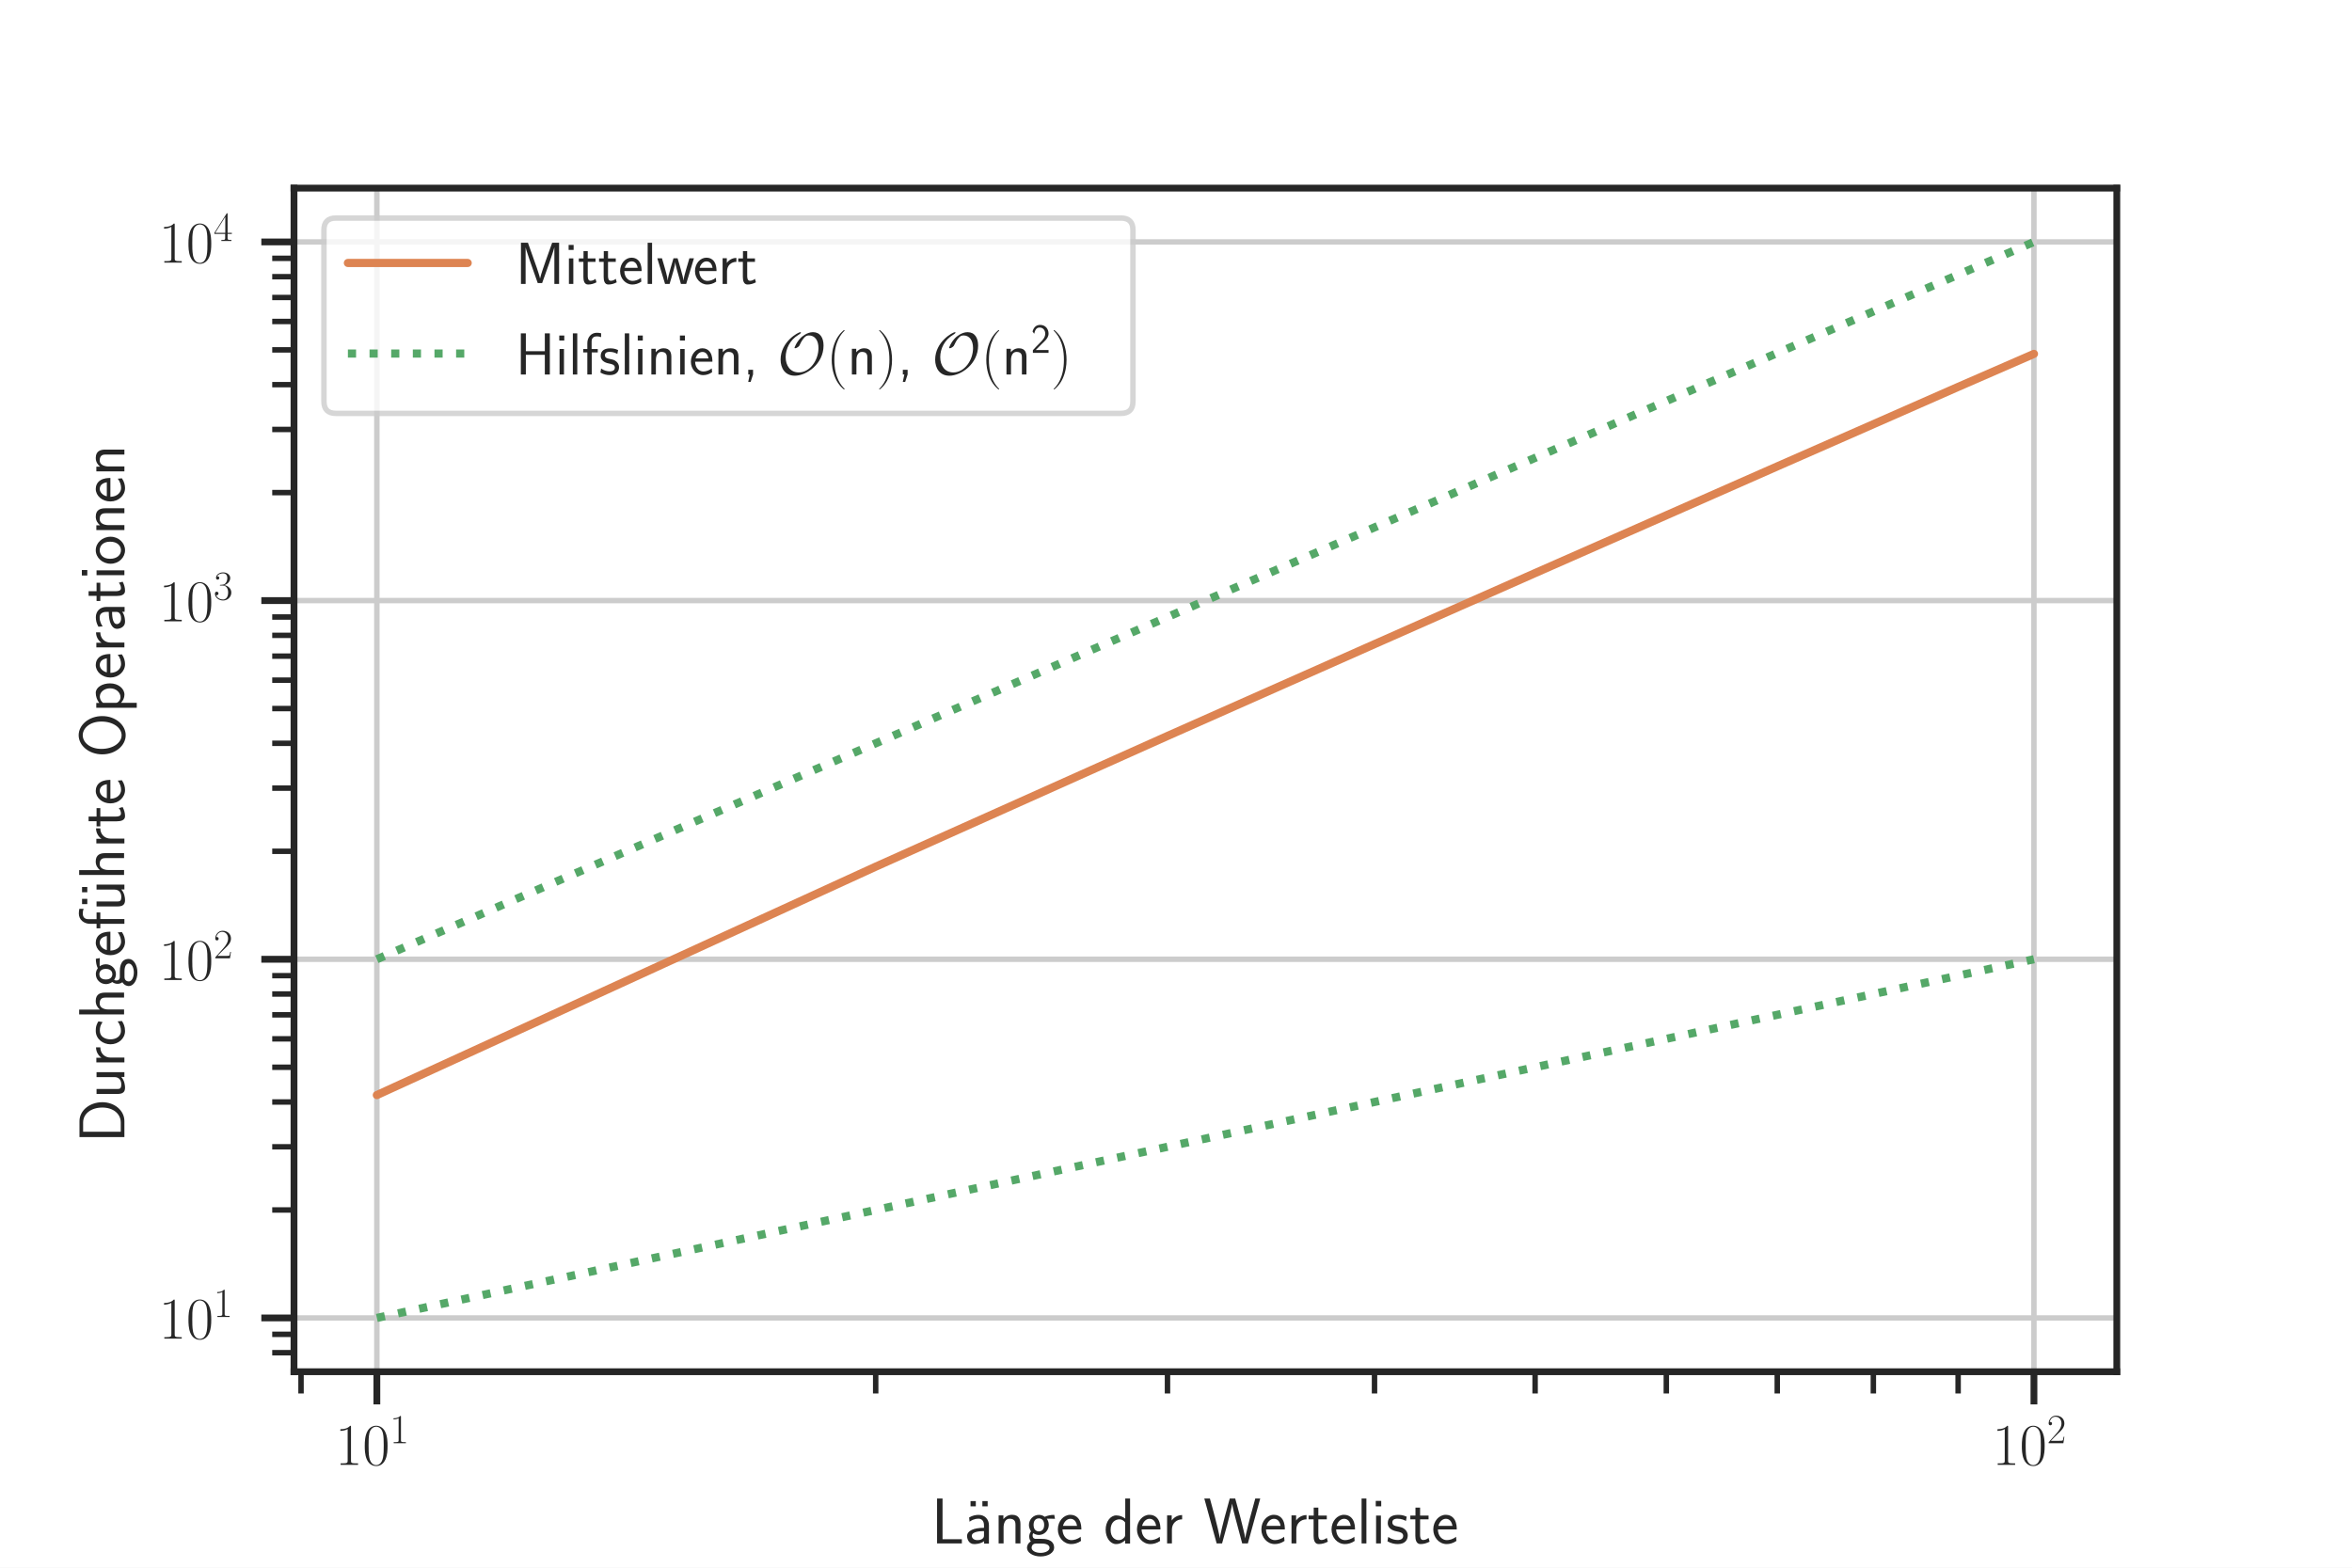
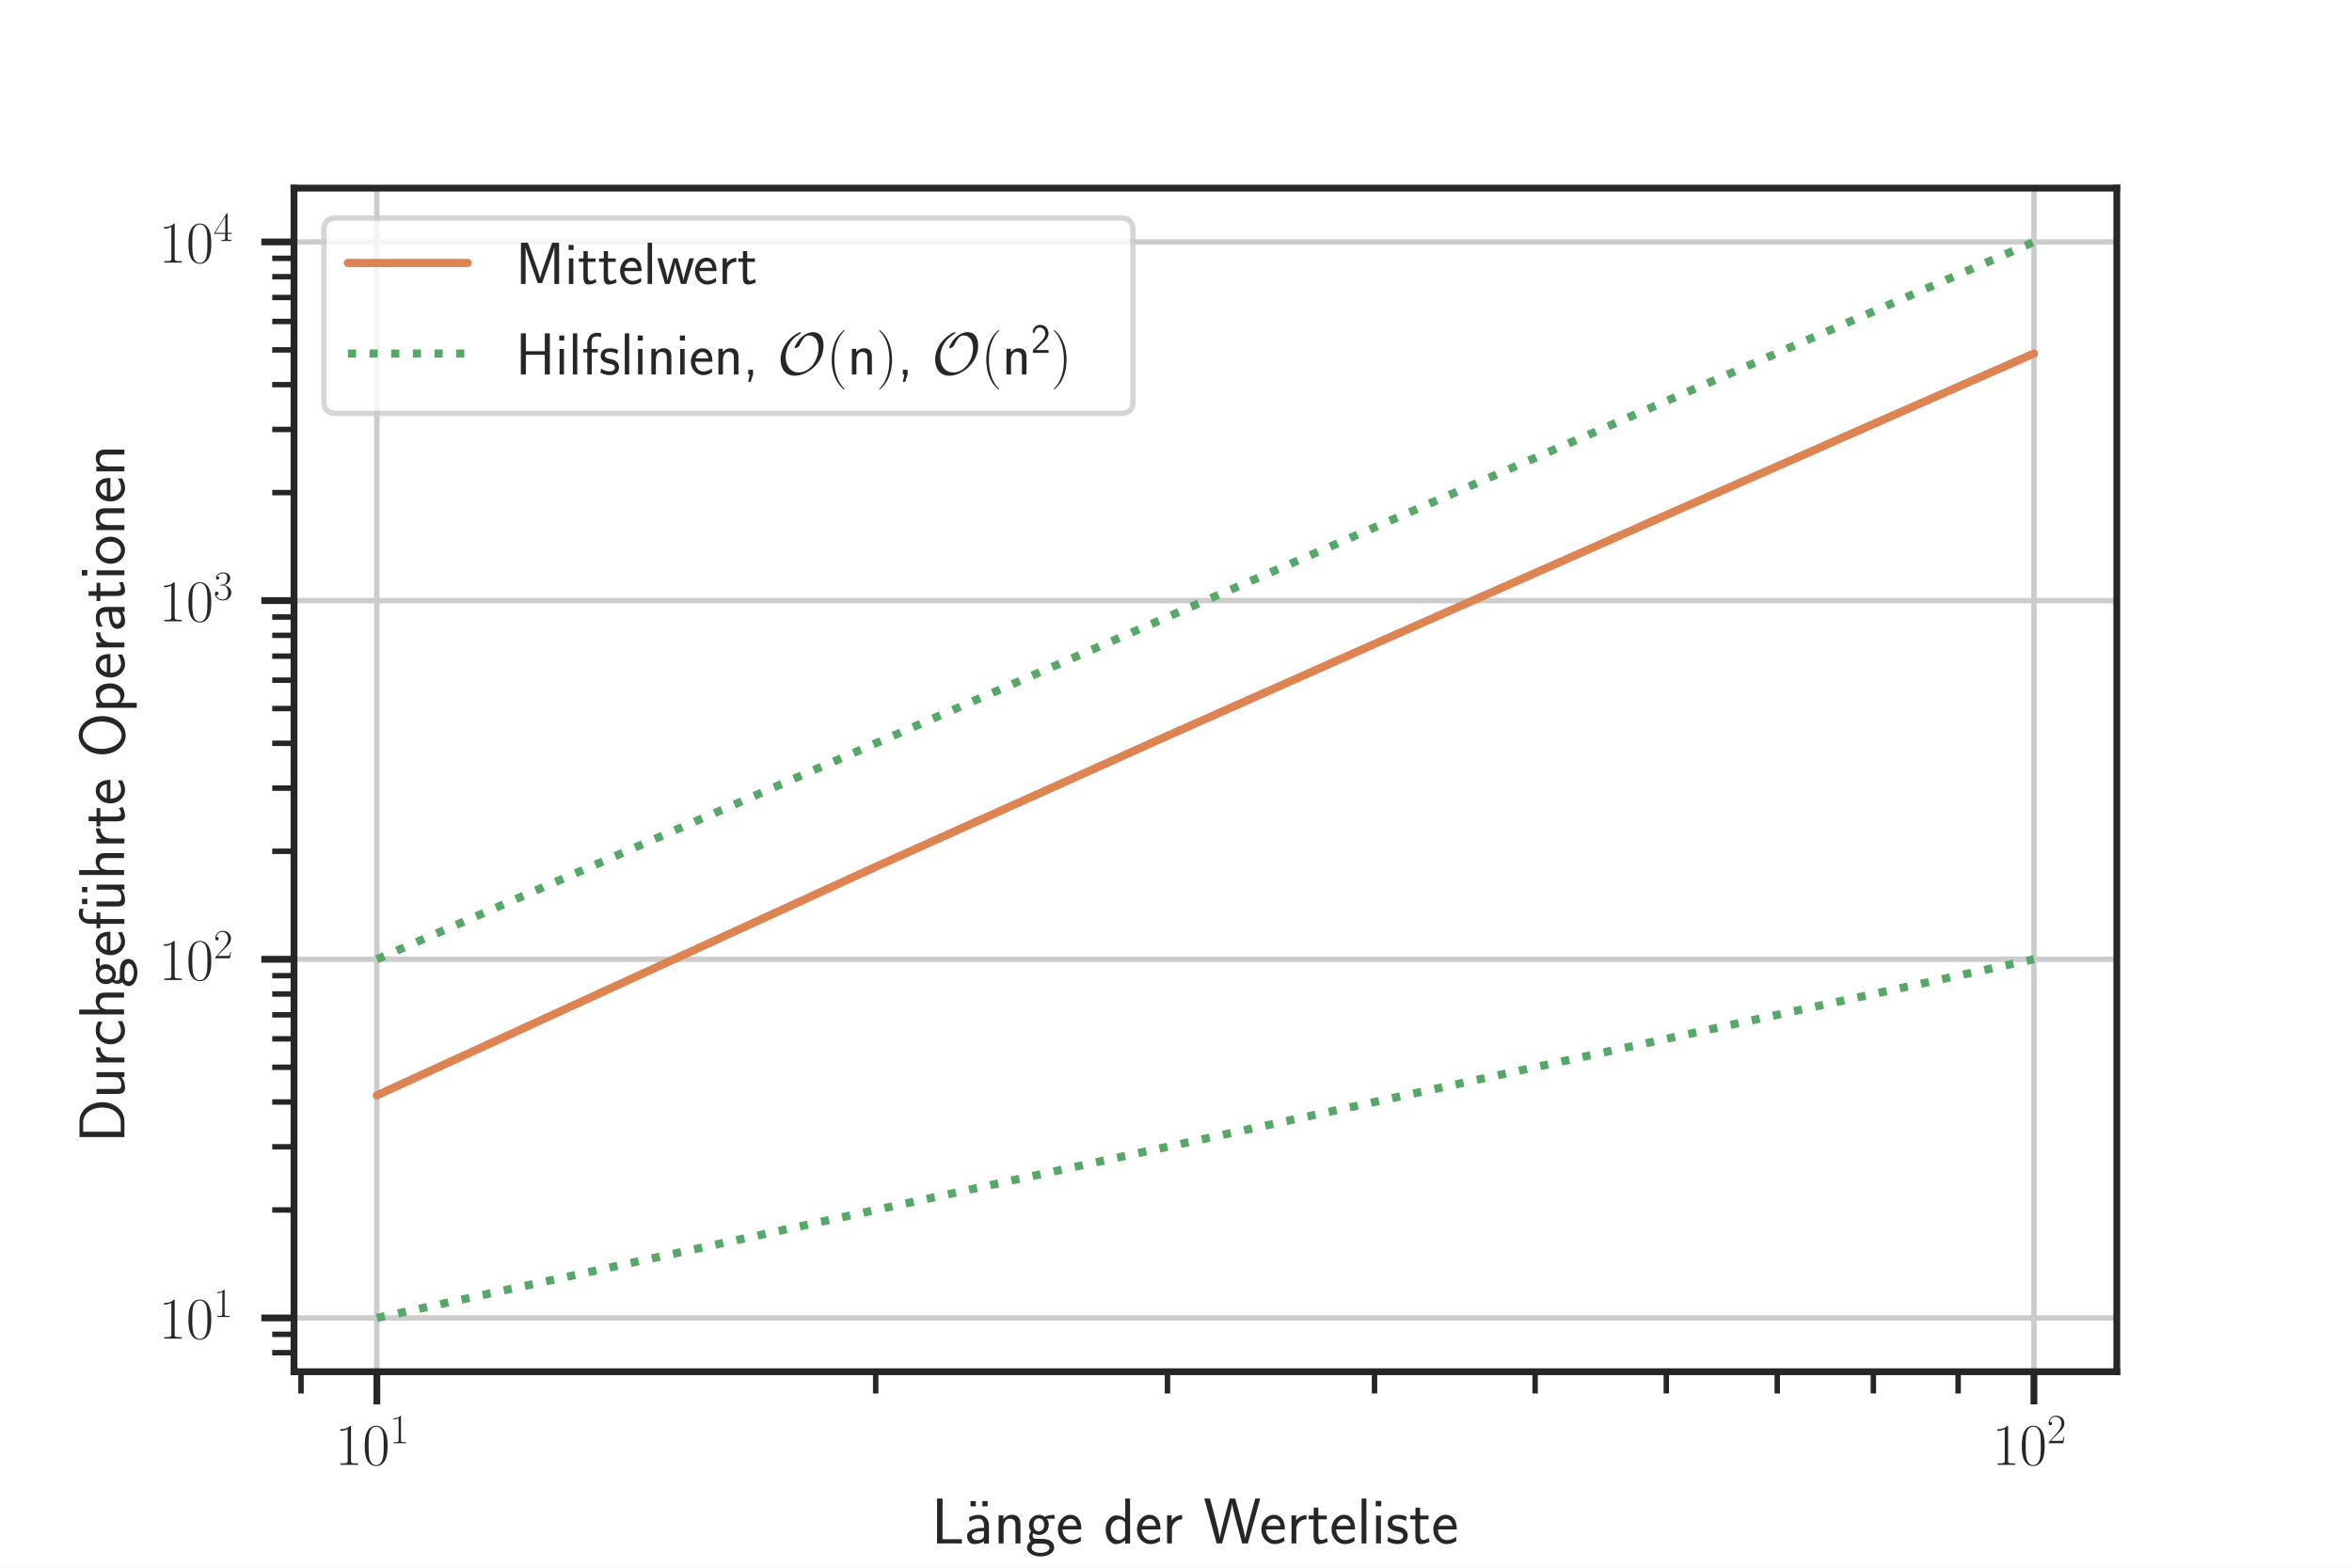
<svg xmlns="http://www.w3.org/2000/svg" xmlns:xlink="http://www.w3.org/1999/xlink" height="288pt" version="1.1" viewBox="0 0 432 288" width="432pt">
  <defs>
    <style type="text/css">*{stroke-linecap:butt;stroke-linejoin:round;}</style>
  </defs>
  <g id="figure_1">
    <g id="patch_1">
      <path d="M 0 288  L 432 288  L 432 0  L 0 0  z " style="fill:#ffffff;" />
    </g>
    <g id="axes_1">
      <g id="patch_2">
        <path d="M 54 252  L 388.8 252  L 388.8 34.56  L 54 34.56  z " style="fill:#ffffff;" />
      </g>
      <g id="matplotlib.axis_1">
        <g id="xtick_1">
          <g id="line2d_1">
-             <path clip-path="url(#p757e8db45a)" d="M 69.218 252  L 69.218 34.56  " style="fill:none;stroke:#cccccc;stroke-linecap:round;" />
+             <path clip-path="url(#pa0178cb141)" d="M 69.218 252  L 69.218 34.56  " style="fill:none;stroke:#cccccc;stroke-linecap:round;" />
          </g>
          <g id="line2d_2">
            <defs>
-               <path d="M 0 0  L 0 6  " id="m8cd61bab10" style="stroke:#262626;stroke-width:1.25;" />
-             </defs>
-             <g>
-               <use style="fill:#262626;stroke:#262626;stroke-width:1.25;" x="69.218" xlink:href="#m8cd61bab10" y="252" />
+               <path d="M 0 0  L 0 6  " id="m3fd4f4d840" style="stroke:#262626;stroke-width:1.25;" />
+             </defs>
+             <g>
+               <use style="fill:#262626;stroke:#262626;stroke-width:1.25;" x="69.218" xlink:href="#m3fd4f4d840" y="252" />
            </g>
          </g>
          <g id="text_1">
            <g style="fill:#262626;" transform="translate(61.55454 269.1103)scale(0.11 -0.11)">
              <defs>
                <path d="M 1702 4058  C 1702 4192 1696 4192 1606 4192  C 1357 3916 979 3827 621 3827  C 602 3827 570 3827 563 3808  C 557 3795 557 3782 557 3648  C 755 3648 1088 3686 1344 3839  L 1344 461  C 1344 236 1331 160 781 160  L 589 160  L 589 0  C 896 0 1216 0 1523 0  C 1830 0 2150 0 2458 0  L 2458 160  L 2266 160  C 1715 160 1702 230 1702 458  L 1702 4058  z " id="CMR17-31" transform="scale(0.015625)" />
                <path d="M 2688 2025  C 2688 2416 2682 3080 2413 3591  C 2176 4039 1798 4198 1466 4198  C 1158 4198 768 4058 525 3597  C 269 3118 243 2524 243 2025  C 243 1661 250 1106 448 619  C 723 -39 1216 -128 1466 -128  C 1760 -128 2208 -7 2470 600  C 2662 1042 2688 1559 2688 2025  z M 1466 -26  C 1056 -26 813 325 723 812  C 653 1188 653 1738 653 2096  C 653 2588 653 2997 736 3387  C 858 3929 1216 4096 1466 4096  C 1728 4096 2067 3923 2189 3400  C 2272 3036 2278 2607 2278 2096  C 2278 1680 2278 1169 2202 792  C 2067 95 1690 -26 1466 -26  z " id="CMR17-30" transform="scale(0.015625)" />
              </defs>
              <use transform="scale(0.996264)" xlink:href="#CMR17-31" />
              <use transform="translate(45.69048 0)scale(0.996264)" xlink:href="#CMR17-30" />
              <use transform="translate(91.38095 36.15364)scale(0.697382)" xlink:href="#CMR17-31" />
            </g>
          </g>
        </g>
        <g id="xtick_2">
          <g id="line2d_3">
-             <path clip-path="url(#p757e8db45a)" d="M 373.582 252  L 373.582 34.56  " style="fill:none;stroke:#cccccc;stroke-linecap:round;" />
+             <path clip-path="url(#pa0178cb141)" d="M 373.582 252  L 373.582 34.56  " style="fill:none;stroke:#cccccc;stroke-linecap:round;" />
          </g>
          <g id="line2d_4">
            <g>
-               <use style="fill:#262626;stroke:#262626;stroke-width:1.25;" x="373.582" xlink:href="#m8cd61bab10" y="252" />
+               <use style="fill:#262626;stroke:#262626;stroke-width:1.25;" x="373.582" xlink:href="#m3fd4f4d840" y="252" />
            </g>
          </g>
          <g id="text_2">
            <g style="fill:#262626;" transform="translate(365.9182 269.1103)scale(0.11 -0.11)">
              <defs>
                <path d="M 2669 989  L 2554 989  C 2490 536 2438 459 2413 420  C 2381 369 1920 369 1830 369  L 602 369  C 832 619 1280 1072 1824 1597  C 2214 1967 2669 2402 2669 3035  C 2669 3790 2067 4224 1395 4224  C 691 4224 262 3604 262 3030  C 262 2780 448 2748 525 2748  C 589 2748 781 2787 781 3010  C 781 3207 614 3264 525 3264  C 486 3264 448 3258 422 3245  C 544 3790 915 4058 1306 4058  C 1862 4058 2227 3617 2227 3035  C 2227 2479 1901 2000 1536 1584  L 262 146  L 262 0  L 2515 0  L 2669 989  z " id="CMR17-32" transform="scale(0.015625)" />
              </defs>
              <use transform="scale(0.996264)" xlink:href="#CMR17-31" />
              <use transform="translate(45.69048 0)scale(0.996264)" xlink:href="#CMR17-30" />
              <use transform="translate(91.38095 36.15364)scale(0.697382)" xlink:href="#CMR17-32" />
            </g>
          </g>
        </g>
        <g id="xtick_3">
          <g id="line2d_5">
            <defs>
-               <path d="M 0 0  L 0 4  " id="m3c9e1cb026" style="stroke:#262626;" />
-             </defs>
-             <g>
-               <use style="fill:#262626;stroke:#262626;" x="55.291" xlink:href="#m3c9e1cb026" y="252" />
+               <path d="M 0 0  L 0 4  " id="m472fe0fec8" style="stroke:#262626;" />
+             </defs>
+             <g>
+               <use style="fill:#262626;stroke:#262626;" x="55.291" xlink:href="#m472fe0fec8" y="252" />
            </g>
          </g>
        </g>
        <g id="xtick_4">
          <g id="line2d_6">
            <g>
-               <use style="fill:#262626;stroke:#262626;" x="160.841" xlink:href="#m3c9e1cb026" y="252" />
+               <use style="fill:#262626;stroke:#262626;" x="160.841" xlink:href="#m472fe0fec8" y="252" />
            </g>
          </g>
        </g>
        <g id="xtick_5">
          <g id="line2d_7">
            <g>
-               <use style="fill:#262626;stroke:#262626;" x="214.437" xlink:href="#m3c9e1cb026" y="252" />
+               <use style="fill:#262626;stroke:#262626;" x="214.437" xlink:href="#m472fe0fec8" y="252" />
            </g>
          </g>
        </g>
        <g id="xtick_6">
          <g id="line2d_8">
            <g>
-               <use style="fill:#262626;stroke:#262626;" x="252.463" xlink:href="#m3c9e1cb026" y="252" />
+               <use style="fill:#262626;stroke:#262626;" x="252.463" xlink:href="#m472fe0fec8" y="252" />
            </g>
          </g>
        </g>
        <g id="xtick_7">
          <g id="line2d_9">
            <g>
-               <use style="fill:#262626;stroke:#262626;" x="281.959" xlink:href="#m3c9e1cb026" y="252" />
+               <use style="fill:#262626;stroke:#262626;" x="281.959" xlink:href="#m472fe0fec8" y="252" />
            </g>
          </g>
        </g>
        <g id="xtick_8">
          <g id="line2d_10">
            <g>
-               <use style="fill:#262626;stroke:#262626;" x="306.059" xlink:href="#m3c9e1cb026" y="252" />
+               <use style="fill:#262626;stroke:#262626;" x="306.059" xlink:href="#m472fe0fec8" y="252" />
            </g>
          </g>
        </g>
        <g id="xtick_9">
          <g id="line2d_11">
            <g>
-               <use style="fill:#262626;stroke:#262626;" x="326.435" xlink:href="#m3c9e1cb026" y="252" />
+               <use style="fill:#262626;stroke:#262626;" x="326.435" xlink:href="#m472fe0fec8" y="252" />
            </g>
          </g>
        </g>
        <g id="xtick_10">
          <g id="line2d_12">
            <g>
-               <use style="fill:#262626;stroke:#262626;" x="344.086" xlink:href="#m3c9e1cb026" y="252" />
+               <use style="fill:#262626;stroke:#262626;" x="344.086" xlink:href="#m472fe0fec8" y="252" />
            </g>
          </g>
        </g>
        <g id="xtick_11">
          <g id="line2d_13">
            <g>
-               <use style="fill:#262626;stroke:#262626;" x="359.655" xlink:href="#m3c9e1cb026" y="252" />
+               <use style="fill:#262626;stroke:#262626;" x="359.655" xlink:href="#m472fe0fec8" y="252" />
            </g>
          </g>
        </g>
        <g id="text_3">
          <g style="fill:#262626;" transform="translate(171.063 283.5434)scale(0.12 -0.12)">
            <defs>
              <path d="M 1670 414  C 1594 414 1517 414 1440 414  L 1101 414  L 1101 4416  L 563 4416  L 563 0  L 3002 0  L 3002 414  L 1670 414  z " id="CMSS17-4c" transform="scale(0.015625)" />
              <path d="M 1178 4164  L 659 4164  L 659 3648  L 1178 3648  L 1178 4164  z M 2342 4164  L 1824 4164  L 1824 3648  L 2342 3648  L 2342 4164  z " id="CMSS17-7f" transform="scale(0.015625)" />
              <path d="M 2406 1791  C 2406 2392 1978 2808 1402 2808  C 1120 2808 813 2757 461 2553  L 499 2135  C 659 2248 934 2432 1395 2432  C 1722 2432 1920 2180 1920 1782  L 1920 1536  C 896 1536 256 1238 256 726  C 256 461 416 -64 947 -64  C 1043 -64 1562 -64 1933 217  L 1933 -19  L 2406 -19  L 2406 1791  z M 1920 816  C 1920 701 1920 548 1728 434  C 1562 325 1350 325 1261 325  C 941 325 723 511 723 744  C 723 1211 1722 1211 1920 1211  L 1920 816  z " id="CMSS17-61" transform="scale(0.015625)" />
              <path d="M 2618 1877  C 2618 2283 2522 2816 1798 2816  C 1389 2816 1120 2606 941 2389  L 941 2758  L 474 2758  L 474 0  L 960 0  L 960 1559  C 960 1964 1114 2428 1549 2428  C 2112 2428 2131 2048 2131 1829  L 2131 0  L 2618 0  L 2618 1877  z " id="CMSS17-6e" transform="scale(0.015625)" />
              <path d="M 2848 2808  C 2483 2808 2170 2738 1914 2617  C 1702 2777 1485 2808 1338 2808  C 781 2808 358 2349 358 1814  C 358 1468 550 1207 563 1195  C 448 1035 384 863 384 672  C 384 448 474 289 544 200  C 211 -3 166 -314 166 -435  C 166 -898 749 -1280 1498 -1280  C 2253 -1280 2835 -898 2835 -428  C 2835 448 1856 448 1587 448  L 1069 448  C 973 448 717 448 717 791  C 717 921 774 1004 781 1010  C 877 940 1075 832 1338 832  C 1869 832 2310 1278 2310 1827  C 2310 2132 2170 2355 2112 2432  L 2131 2432  C 2150 2432 2419 2432 2515 2432  C 2720 2432 2739 2429 2918 2419  L 2848 2808  z M 1338 1182  C 1120 1182 813 1315 813 1823  C 813 2375 1165 2464 1331 2464  C 1549 2464 1856 2331 1856 1823  C 1856 1271 1504 1182 1338 1182  z M 1581 -10  C 1734 -10 2381 -10 2381 -442  C 2381 -714 1984 -929 1504 -929  C 1018 -929 621 -720 621 -435  C 621 -403 621 -10 1062 -10  L 1581 -10  z " id="CMSS17-67" transform="scale(0.015625)" />
              <path d="M 2502 1377  C 2502 1590 2490 2003 2285 2345  C 2061 2713 1696 2816 1421 2816  C 755 2816 192 2188 192 1375  C 192 582 774 -64 1510 -64  C 1798 -64 2150 19 2470 248  C 2470 274 2458 414 2451 420  C 2451 433 2432 630 2432 656  C 2125 407 1773 325 1517 325  C 1107 325 666 667 646 1377  L 2502 1377  z M 698 1728  C 781 2084 1062 2421 1421 2421  C 1517 2421 1965 2421 2080 1728  L 698 1728  z " id="CMSS17-65" transform="scale(0.015625)" />
              <path d="M 2611 4416  L 2138 4416  L 2138 2438  C 1939 2603 1613 2756 1254 2756  C 672 2756 211 2131 211 1347  C 211 562 666 -64 1235 -64  C 1677 -64 1971 172 2125 306  L 2125 -13  L 2611 -13  L 2611 4416  z M 2125 836  C 2125 747 2125 653 1926 482  C 1798 375 1645 325 1498 325  C 1152 325 698 576 698 1340  C 698 2134 1210 2368 1562 2368  C 1798 2368 1990 2254 2125 2065  L 2125 836  z " id="CMSS17-64" transform="scale(0.015625)" />
              <path d="M 954 1363  C 954 1965 1395 2368 1958 2368  L 1958 2789  C 1549 2789 1165 2585 934 2253  L 934 2758  L 480 2758  L 480 0  L 954 0  L 954 1363  z " id="CMSS17-72" transform="scale(0.015625)" />
              <path d="M 5581 4416  L 5094 4416  L 4557 2437  C 4474 2118 4397 1801 4320 1482  C 4205 1011 4122 681 4109 515  L 4102 515  C 4090 687 4006 1049 3904 1457  C 3827 1795 3744 2131 3654 2462  L 3123 4416  L 2586 4416  L 2080 2562  L 1824 1549  C 1632 747 1626 632 1613 505  L 1606 505  C 1606 543 1581 753 1402 1498  C 1312 1868 1222 2244 1126 2601  L 634 4416  L 83 4416  L 1299 0  L 1830 0  L 2336 1839  L 2592 2851  C 2765 3564 2803 3742 2816 3901  L 2822 3901  C 2822 3876 2880 3474 3130 2545  L 3808 0  L 4365 0  L 5581 4416  z " id="CMSS17-57" transform="scale(0.015625)" />
              <path d="M 1069 2368  L 1901 2368  L 1901 2737  L 1069 2737  L 1069 3520  L 614 3520  L 614 2737  L 109 2737  L 109 2368  L 602 2368  L 602 749  C 602 384 685 -64 1107 -64  C 1427 -64 1722 25 2003 172  L 1901 548  C 1747 414 1562 337 1363 337  C 1082 337 1069 696 1069 856  L 1069 2368  z " id="CMSS17-74" transform="scale(0.015625)" />
              <path d="M 947 4416  L 474 4416  L 474 0  L 947 0  L 947 4416  z " id="CMSS17-6c" transform="scale(0.015625)" />
              <path d="M 979 4183  L 442 4183  L 442 3648  L 979 3648  L 979 4183  z M 947 2739  L 474 2739  L 474 0  L 947 0  L 947 2739  z " id="CMSS17-69" transform="scale(0.015625)" />
              <path d="M 2061 2627  C 1683 2807 1389 2807 1197 2807  C 742 2807 198 2648 198 2003  C 198 1359 902 1218 1094 1179  C 1389 1122 1715 1058 1715 740  C 1715 337 1254 337 1171 337  C 915 337 563 407 243 638  L 166 210  C 531 0 883 -64 1178 -64  C 1965 -64 2163 416 2163 781  C 2163 1094 1984 1305 1862 1401  C 1651 1568 1574 1587 1050 1696  C 960 1709 646 1779 646 2066  C 646 2432 1050 2432 1139 2432  C 1555 2432 1811 2303 1984 2208  L 2061 2627  z " id="CMSS17-73" transform="scale(0.015625)" />
            </defs>
            <use transform="scale(0.996264)" xlink:href="#CMSS17-4c" />
            <use transform="translate(49.72625 0)scale(0.996264)" xlink:href="#CMSS17-7f" />
            <use transform="translate(50.68711 0)scale(0.996264)" xlink:href="#CMSS17-61" />
            <use transform="translate(95.60903 0)scale(0.996264)" xlink:href="#CMSS17-6e" />
            <use transform="translate(143.814 0)scale(0.996264)" xlink:href="#CMSS17-67" />
            <use transform="translate(190.6576 0)scale(0.996264)" xlink:href="#CMSS17-65" />
            <use transform="translate(263.5255 0)scale(0.996264)" xlink:href="#CMSS17-64" />
            <use transform="translate(311.7305 0)scale(0.996264)" xlink:href="#CMSS17-65" />
            <use transform="translate(353.3693 0)scale(0.996264)" xlink:href="#CMSS17-72" />
            <use transform="translate(416.5082 0)scale(0.996264)" xlink:href="#CMSS17-57" />
            <use transform="translate(502.1479 0)scale(0.996264)" xlink:href="#CMSS17-65" />
            <use transform="translate(543.7867 0)scale(0.996264)" xlink:href="#CMSS17-72" />
            <use transform="translate(575.6965 0)scale(0.996264)" xlink:href="#CMSS17-74" />
            <use transform="translate(609.5281 0)scale(0.996264)" xlink:href="#CMSS17-65" />
            <use transform="translate(651.1669 0)scale(0.996264)" xlink:href="#CMSS17-6c" />
            <use transform="translate(673.3476 0)scale(0.996264)" xlink:href="#CMSS17-69" />
            <use transform="translate(695.5283 0)scale(0.996264)" xlink:href="#CMSS17-73" />
            <use transform="translate(731.4419 0)scale(0.996264)" xlink:href="#CMSS17-74" />
            <use transform="translate(765.2734 0)scale(0.996264)" xlink:href="#CMSS17-65" />
          </g>
        </g>
      </g>
      <g id="matplotlib.axis_2">
        <g id="ytick_1">
          <g id="line2d_14">
-             <path clip-path="url(#p757e8db45a)" d="M 54 242.116  L 388.8 242.116  " style="fill:none;stroke:#cccccc;stroke-linecap:round;" />
+             <path clip-path="url(#pa0178cb141)" d="M 54 242.116  L 388.8 242.116  " style="fill:none;stroke:#cccccc;stroke-linecap:round;" />
          </g>
          <g id="line2d_15">
            <defs>
-               <path d="M 0 0  L -6 0  " id="m07db79e16b" style="stroke:#262626;stroke-width:1.25;" />
-             </defs>
-             <g>
-               <use style="fill:#262626;stroke:#262626;stroke-width:1.25;" x="54" xlink:href="#m07db79e16b" y="242.116" />
+               <path d="M 0 0  L -6 0  " id="m90da369c18" style="stroke:#262626;stroke-width:1.25;" />
+             </defs>
+             <g>
+               <use style="fill:#262626;stroke:#262626;stroke-width:1.25;" x="54" xlink:href="#m90da369c18" y="242.116" />
            </g>
          </g>
          <g id="text_4">
            <g style="fill:#262626;" transform="translate(29.17273 245.9215)scale(0.11 -0.11)">
              <use transform="scale(0.996264)" xlink:href="#CMR17-31" />
              <use transform="translate(45.69048 0)scale(0.996264)" xlink:href="#CMR17-30" />
              <use transform="translate(91.38095 36.15364)scale(0.697382)" xlink:href="#CMR17-31" />
            </g>
          </g>
        </g>
        <g id="ytick_2">
          <g id="line2d_16">
-             <path clip-path="url(#p757e8db45a)" d="M 54 176.225  L 388.8 176.225  " style="fill:none;stroke:#cccccc;stroke-linecap:round;" />
+             <path clip-path="url(#pa0178cb141)" d="M 54 176.225  L 388.8 176.225  " style="fill:none;stroke:#cccccc;stroke-linecap:round;" />
          </g>
          <g id="line2d_17">
            <g>
-               <use style="fill:#262626;stroke:#262626;stroke-width:1.25;" x="54" xlink:href="#m07db79e16b" y="176.225" />
+               <use style="fill:#262626;stroke:#262626;stroke-width:1.25;" x="54" xlink:href="#m90da369c18" y="176.225" />
            </g>
          </g>
          <g id="text_5">
            <g style="fill:#262626;" transform="translate(29.17273 180.0306)scale(0.11 -0.11)">
              <use transform="scale(0.996264)" xlink:href="#CMR17-31" />
              <use transform="translate(45.69048 0)scale(0.996264)" xlink:href="#CMR17-30" />
              <use transform="translate(91.38095 36.15364)scale(0.697382)" xlink:href="#CMR17-32" />
            </g>
          </g>
        </g>
        <g id="ytick_3">
          <g id="line2d_18">
-             <path clip-path="url(#p757e8db45a)" d="M 54 110.335  L 388.8 110.335  " style="fill:none;stroke:#cccccc;stroke-linecap:round;" />
+             <path clip-path="url(#pa0178cb141)" d="M 54 110.335  L 388.8 110.335  " style="fill:none;stroke:#cccccc;stroke-linecap:round;" />
          </g>
          <g id="line2d_19">
            <g>
-               <use style="fill:#262626;stroke:#262626;stroke-width:1.25;" x="54" xlink:href="#m07db79e16b" y="110.335" />
+               <use style="fill:#262626;stroke:#262626;stroke-width:1.25;" x="54" xlink:href="#m90da369c18" y="110.335" />
            </g>
          </g>
          <g id="text_6">
            <g style="fill:#262626;" transform="translate(29.17273 114.1397)scale(0.11 -0.11)">
              <defs>
                <path d="M 1414 2157  C 1984 2157 2234 1662 2234 1090  C 2234 320 1824 25 1453 25  C 1114 25 563 194 390 693  C 422 680 454 680 486 680  C 640 680 755 782 755 948  C 755 1133 614 1216 486 1216  C 378 1216 211 1165 211 926  C 211 335 787 -128 1466 -128  C 2176 -128 2720 430 2720 1085  C 2720 1707 2208 2157 1600 2227  C 2086 2328 2554 2756 2554 3329  C 2554 3820 2048 4179 1472 4179  C 890 4179 378 3829 378 3329  C 378 3110 544 3072 627 3072  C 762 3072 877 3155 877 3321  C 877 3486 762 3569 627 3569  C 602 3569 570 3569 544 3557  C 730 3959 1235 4032 1459 4032  C 1683 4032 2106 3925 2106 3320  C 2106 3143 2080 2828 1862 2550  C 1670 2304 1453 2304 1242 2284  C 1210 2284 1062 2269 1037 2269  C 992 2263 966 2257 966 2208  C 966 2163 973 2157 1101 2157  L 1414 2157  z " id="CMR17-33" transform="scale(0.015625)" />
              </defs>
              <use transform="scale(0.996264)" xlink:href="#CMR17-31" />
              <use transform="translate(45.69048 0)scale(0.996264)" xlink:href="#CMR17-30" />
              <use transform="translate(91.38095 36.15364)scale(0.697382)" xlink:href="#CMR17-33" />
            </g>
          </g>
        </g>
        <g id="ytick_4">
          <g id="line2d_20">
-             <path clip-path="url(#p757e8db45a)" d="M 54 44.444  L 388.8 44.444  " style="fill:none;stroke:#cccccc;stroke-linecap:round;" />
+             <path clip-path="url(#pa0178cb141)" d="M 54 44.444  L 388.8 44.444  " style="fill:none;stroke:#cccccc;stroke-linecap:round;" />
          </g>
          <g id="line2d_21">
            <g>
-               <use style="fill:#262626;stroke:#262626;stroke-width:1.25;" x="54" xlink:href="#m07db79e16b" y="44.444" />
+               <use style="fill:#262626;stroke:#262626;stroke-width:1.25;" x="54" xlink:href="#m90da369c18" y="44.444" />
            </g>
          </g>
          <g id="text_7">
            <g style="fill:#262626;" transform="translate(29.17273 48.24881)scale(0.11 -0.11)">
              <defs>
                <path d="M 2150 4122  C 2150 4256 2144 4256 2029 4256  L 128 1254  L 128 1088  L 1779 1088  L 1779 457  C 1779 224 1766 160 1318 160  L 1197 160  L 1197 0  C 1402 0 1747 0 1965 0  C 2182 0 2528 0 2733 0  L 2733 160  L 2611 160  C 2163 160 2150 224 2150 457  L 2150 1088  L 2803 1088  L 2803 1254  L 2150 1254  L 2150 4122  z M 1798 3703  L 1798 1254  L 256 1254  L 1798 3703  z " id="CMR17-34" transform="scale(0.015625)" />
              </defs>
              <use transform="scale(0.996264)" xlink:href="#CMR17-31" />
              <use transform="translate(45.69048 0)scale(0.996264)" xlink:href="#CMR17-30" />
              <use transform="translate(91.38095 36.15364)scale(0.697382)" xlink:href="#CMR17-34" />
            </g>
          </g>
        </g>
        <g id="ytick_5">
          <g id="line2d_22">
            <defs>
-               <path d="M 0 0  L -4 0  " id="m2ee1872964" style="stroke:#262626;" />
-             </defs>
-             <g>
-               <use style="fill:#262626;stroke:#262626;" x="54" xlink:href="#m2ee1872964" y="248.502" />
+               <path d="M 0 0  L -4 0  " id="m4dbb31663d" style="stroke:#262626;" />
+             </defs>
+             <g>
+               <use style="fill:#262626;stroke:#262626;" x="54" xlink:href="#m4dbb31663d" y="248.502" />
            </g>
          </g>
        </g>
        <g id="ytick_6">
          <g id="line2d_23">
            <g>
-               <use style="fill:#262626;stroke:#262626;" x="54" xlink:href="#m2ee1872964" y="245.131" />
+               <use style="fill:#262626;stroke:#262626;" x="54" xlink:href="#m4dbb31663d" y="245.131" />
            </g>
          </g>
        </g>
        <g id="ytick_7">
          <g id="line2d_24">
            <g>
-               <use style="fill:#262626;stroke:#262626;" x="54" xlink:href="#m2ee1872964" y="222.281" />
+               <use style="fill:#262626;stroke:#262626;" x="54" xlink:href="#m4dbb31663d" y="222.281" />
            </g>
          </g>
        </g>
        <g id="ytick_8">
          <g id="line2d_25">
            <g>
-               <use style="fill:#262626;stroke:#262626;" x="54" xlink:href="#m2ee1872964" y="210.678" />
+               <use style="fill:#262626;stroke:#262626;" x="54" xlink:href="#m4dbb31663d" y="210.678" />
            </g>
          </g>
        </g>
        <g id="ytick_9">
          <g id="line2d_26">
            <g>
-               <use style="fill:#262626;stroke:#262626;" x="54" xlink:href="#m2ee1872964" y="202.446" />
+               <use style="fill:#262626;stroke:#262626;" x="54" xlink:href="#m4dbb31663d" y="202.446" />
            </g>
          </g>
        </g>
        <g id="ytick_10">
          <g id="line2d_27">
            <g>
-               <use style="fill:#262626;stroke:#262626;" x="54" xlink:href="#m2ee1872964" y="196.061" />
+               <use style="fill:#262626;stroke:#262626;" x="54" xlink:href="#m4dbb31663d" y="196.061" />
            </g>
          </g>
        </g>
        <g id="ytick_11">
          <g id="line2d_28">
            <g>
-               <use style="fill:#262626;stroke:#262626;" x="54" xlink:href="#m2ee1872964" y="190.843" />
+               <use style="fill:#262626;stroke:#262626;" x="54" xlink:href="#m4dbb31663d" y="190.843" />
            </g>
          </g>
        </g>
        <g id="ytick_12">
          <g id="line2d_29">
            <g>
-               <use style="fill:#262626;stroke:#262626;" x="54" xlink:href="#m2ee1872964" y="186.432" />
+               <use style="fill:#262626;stroke:#262626;" x="54" xlink:href="#m4dbb31663d" y="186.432" />
            </g>
          </g>
        </g>
        <g id="ytick_13">
          <g id="line2d_30">
            <g>
-               <use style="fill:#262626;stroke:#262626;" x="54" xlink:href="#m2ee1872964" y="182.611" />
+               <use style="fill:#262626;stroke:#262626;" x="54" xlink:href="#m4dbb31663d" y="182.611" />
            </g>
          </g>
        </g>
        <g id="ytick_14">
          <g id="line2d_31">
            <g>
-               <use style="fill:#262626;stroke:#262626;" x="54" xlink:href="#m2ee1872964" y="179.24" />
+               <use style="fill:#262626;stroke:#262626;" x="54" xlink:href="#m4dbb31663d" y="179.24" />
            </g>
          </g>
        </g>
        <g id="ytick_15">
          <g id="line2d_32">
            <g>
-               <use style="fill:#262626;stroke:#262626;" x="54" xlink:href="#m2ee1872964" y="156.39" />
+               <use style="fill:#262626;stroke:#262626;" x="54" xlink:href="#m4dbb31663d" y="156.39" />
            </g>
          </g>
        </g>
        <g id="ytick_16">
          <g id="line2d_33">
            <g>
-               <use style="fill:#262626;stroke:#262626;" x="54" xlink:href="#m2ee1872964" y="144.788" />
+               <use style="fill:#262626;stroke:#262626;" x="54" xlink:href="#m4dbb31663d" y="144.788" />
            </g>
          </g>
        </g>
        <g id="ytick_17">
          <g id="line2d_34">
            <g>
-               <use style="fill:#262626;stroke:#262626;" x="54" xlink:href="#m2ee1872964" y="136.555" />
+               <use style="fill:#262626;stroke:#262626;" x="54" xlink:href="#m4dbb31663d" y="136.555" />
            </g>
          </g>
        </g>
        <g id="ytick_18">
          <g id="line2d_35">
            <g>
-               <use style="fill:#262626;stroke:#262626;" x="54" xlink:href="#m2ee1872964" y="130.17" />
+               <use style="fill:#262626;stroke:#262626;" x="54" xlink:href="#m4dbb31663d" y="130.17" />
            </g>
          </g>
        </g>
        <g id="ytick_19">
          <g id="line2d_36">
            <g>
-               <use style="fill:#262626;stroke:#262626;" x="54" xlink:href="#m2ee1872964" y="124.952" />
+               <use style="fill:#262626;stroke:#262626;" x="54" xlink:href="#m4dbb31663d" y="124.952" />
            </g>
          </g>
        </g>
        <g id="ytick_20">
          <g id="line2d_37">
            <g>
-               <use style="fill:#262626;stroke:#262626;" x="54" xlink:href="#m2ee1872964" y="120.541" />
+               <use style="fill:#262626;stroke:#262626;" x="54" xlink:href="#m4dbb31663d" y="120.541" />
            </g>
          </g>
        </g>
        <g id="ytick_21">
          <g id="line2d_38">
            <g>
-               <use style="fill:#262626;stroke:#262626;" x="54" xlink:href="#m2ee1872964" y="116.72" />
+               <use style="fill:#262626;stroke:#262626;" x="54" xlink:href="#m4dbb31663d" y="116.72" />
            </g>
          </g>
        </g>
        <g id="ytick_22">
          <g id="line2d_39">
            <g>
-               <use style="fill:#262626;stroke:#262626;" x="54" xlink:href="#m2ee1872964" y="113.35" />
+               <use style="fill:#262626;stroke:#262626;" x="54" xlink:href="#m4dbb31663d" y="113.35" />
            </g>
          </g>
        </g>
        <g id="ytick_23">
          <g id="line2d_40">
            <g>
-               <use style="fill:#262626;stroke:#262626;" x="54" xlink:href="#m2ee1872964" y="90.499" />
+               <use style="fill:#262626;stroke:#262626;" x="54" xlink:href="#m4dbb31663d" y="90.499" />
            </g>
          </g>
        </g>
        <g id="ytick_24">
          <g id="line2d_41">
            <g>
-               <use style="fill:#262626;stroke:#262626;" x="54" xlink:href="#m2ee1872964" y="78.897" />
+               <use style="fill:#262626;stroke:#262626;" x="54" xlink:href="#m4dbb31663d" y="78.897" />
            </g>
          </g>
        </g>
        <g id="ytick_25">
          <g id="line2d_42">
            <g>
-               <use style="fill:#262626;stroke:#262626;" x="54" xlink:href="#m2ee1872964" y="70.664" />
+               <use style="fill:#262626;stroke:#262626;" x="54" xlink:href="#m4dbb31663d" y="70.664" />
            </g>
          </g>
        </g>
        <g id="ytick_26">
          <g id="line2d_43">
            <g>
-               <use style="fill:#262626;stroke:#262626;" x="54" xlink:href="#m2ee1872964" y="64.279" />
+               <use style="fill:#262626;stroke:#262626;" x="54" xlink:href="#m4dbb31663d" y="64.279" />
            </g>
          </g>
        </g>
        <g id="ytick_27">
          <g id="line2d_44">
            <g>
-               <use style="fill:#262626;stroke:#262626;" x="54" xlink:href="#m2ee1872964" y="59.061" />
+               <use style="fill:#262626;stroke:#262626;" x="54" xlink:href="#m4dbb31663d" y="59.061" />
            </g>
          </g>
        </g>
        <g id="ytick_28">
          <g id="line2d_45">
            <g>
-               <use style="fill:#262626;stroke:#262626;" x="54" xlink:href="#m2ee1872964" y="54.65" />
+               <use style="fill:#262626;stroke:#262626;" x="54" xlink:href="#m4dbb31663d" y="54.65" />
            </g>
          </g>
        </g>
        <g id="ytick_29">
          <g id="line2d_46">
            <g>
-               <use style="fill:#262626;stroke:#262626;" x="54" xlink:href="#m2ee1872964" y="50.829" />
+               <use style="fill:#262626;stroke:#262626;" x="54" xlink:href="#m4dbb31663d" y="50.829" />
            </g>
          </g>
        </g>
        <g id="ytick_30">
          <g id="line2d_47">
            <g>
-               <use style="fill:#262626;stroke:#262626;" x="54" xlink:href="#m2ee1872964" y="47.459" />
+               <use style="fill:#262626;stroke:#262626;" x="54" xlink:href="#m4dbb31663d" y="47.459" />
            </g>
          </g>
        </g>
        <g id="text_8">
          <g style="fill:#262626;" transform="translate(22.84813 209.9597)rotate(-90)scale(0.12 -0.12)">
            <defs>
              <path d="M 570 4416  L 570 0  L 2144 0  C 3194 0 4000 980 4000 2170  C 4000 3398 3194 4416 2144 4416  L 570 4416  z M 1094 357  L 1094 4059  L 2003 4059  C 2861 4059 3475 3277 3475 2170  C 3475 1107 2867 357 2003 357  L 1094 357  z " id="CMSS17-44" transform="scale(0.015625)" />
              <path d="M 2618 2739  L 2131 2739  L 2131 972  C 2131 498 1786 306 1421 306  C 998 306 960 447 960 709  L 960 2739  L 474 2739  L 474 678  C 474 179 646 -64 1088 -64  C 1306 -64 1798 -13 2144 306  L 2144 0  L 2618 0  L 2618 2739  z " id="CMSS17-75" transform="scale(0.015625)" />
              <path d="M 2464 2541  C 2464 2585 2170 2714 2093 2739  C 1882 2816 1613 2816 1542 2816  C 710 2816 211 2093 211 1363  C 211 595 768 -64 1517 -64  C 1946 -64 2253 76 2502 242  L 2464 664  C 2189 453 1869 337 1523 337  C 1024 337 698 774 698 1369  C 698 1831 909 2414 1549 2414  C 1901 2414 2099 2343 2394 2145  L 2464 2541  z " id="CMSS17-63" transform="scale(0.015625)" />
              <path d="M 2618 1891  C 2618 2292 2522 2820 1798 2820  C 1395 2820 1133 2623 947 2407  L 947 4448  L 474 4448  L 474 32  L 960 32  L 960 1573  C 960 1973 1114 2432 1549 2432  C 2112 2432 2131 2056 2131 1839  L 2131 32  L 2618 32  L 2618 1891  z " id="CMSS17-68" transform="scale(0.015625)" />
              <path d="M 1075 2368  L 1722 2368  L 1722 2737  L 1062 2737  L 1062 3559  C 1062 4014 1408 4092 1606 4092  C 1670 4092 1850 4092 2080 4009  L 2080 4429  C 1933 4461 1754 4480 1613 4480  C 1018 4480 602 3993 602 3359  L 602 2737  L 160 2737  L 160 2368  L 602 2368  L 602 0  L 1075 0  L 1075 2368  z " id="CMSS17-66" transform="scale(0.015625)" />
              <path d="M 4096 2178  C 4096 3503 3219 4497 2214 4497  C 1210 4497 333 3497 333 2178  C 333 847 1222 -128 2214 -128  C 3206 -128 4096 847 4096 2178  z M 2214 273  C 1510 273 870 1057 870 2261  C 870 3433 1549 4096 2214 4096  C 2880 4096 3558 3433 3558 2261  C 3558 1051 2912 273 2214 273  z " id="CMSS17-4f" transform="scale(0.015625)" />
              <path d="M 966 333  C 1178 129 1466 -5 1773 -5  C 2368 -5 2880 603 2880 1412  C 2880 2159 2496 2816 1946 2816  C 1626 2816 1242 2702 954 2472  L 954 2765  L 480 2765  L 480 -1216  L 966 -1216  L 966 333  z M 966 2100  C 1018 2176 1235 2415 1587 2415  C 2035 2415 2394 1960 2394 1412  C 2394 787 1958 384 1530 384  C 1402 384 1267 415 1139 523  C 966 674 966 768 966 857  L 966 2100  z " id="CMSS17-70" transform="scale(0.015625)" />
              <path d="M 2829 1356  C 2829 2176 2221 2816 1504 2816  C 768 2816 173 2157 173 1356  C 173 544 787 -64 1498 -64  C 2227 -64 2829 563 2829 1356  z M 1504 337  C 1050 337 659 709 659 1408  C 659 2151 1114 2427 1498 2427  C 1914 2427 2342 2126 2342 1408  C 2342 683 1926 337 1504 337  z " id="CMSS17-6f" transform="scale(0.015625)" />
            </defs>
            <use transform="scale(0.996264)" xlink:href="#CMSS17-44" />
            <use transform="translate(67.54284 0)scale(0.996264)" xlink:href="#CMSS17-75" />
            <use transform="translate(115.7478 0)scale(0.996264)" xlink:href="#CMSS17-72" />
            <use transform="translate(147.6576 0)scale(0.996264)" xlink:href="#CMSS17-63" />
            <use transform="translate(189.2964 0)scale(0.996264)" xlink:href="#CMSS17-68" />
            <use transform="translate(237.5013 0)scale(0.996264)" xlink:href="#CMSS17-67" />
            <use transform="translate(284.3449 0)scale(0.996264)" xlink:href="#CMSS17-65" />
            <use transform="translate(325.9838 0)scale(0.996264)" xlink:href="#CMSS17-66" />
            <use transform="translate(355.2911 0)scale(0.996264)" xlink:href="#CMSS17-7f" />
            <use transform="translate(354.6104 0)scale(0.996264)" xlink:href="#CMSS17-75" />
            <use transform="translate(402.8154 0)scale(0.996264)" xlink:href="#CMSS17-68" />
            <use transform="translate(451.0203 0)scale(0.996264)" xlink:href="#CMSS17-72" />
            <use transform="translate(482.9301 0)scale(0.996264)" xlink:href="#CMSS17-74" />
            <use transform="translate(516.7617 0)scale(0.996264)" xlink:href="#CMSS17-65" />
            <use transform="translate(589.6296 0)scale(0.996264)" xlink:href="#CMSS17-4f" />
            <use transform="translate(658.6538 0)scale(0.996264)" xlink:href="#CMSS17-70" />
            <use transform="translate(709.4612 0)scale(0.996264)" xlink:href="#CMSS17-65" />
            <use transform="translate(751.1 0)scale(0.996264)" xlink:href="#CMSS17-72" />
            <use transform="translate(783.0098 0)scale(0.996264)" xlink:href="#CMSS17-61" />
            <use transform="translate(827.9317 0)scale(0.996264)" xlink:href="#CMSS17-74" />
            <use transform="translate(861.7633 0)scale(0.996264)" xlink:href="#CMSS17-69" />
            <use transform="translate(883.944 0)scale(0.996264)" xlink:href="#CMSS17-6f" />
            <use transform="translate(930.7877 0)scale(0.996264)" xlink:href="#CMSS17-6e" />
            <use transform="translate(978.9926 0)scale(0.996264)" xlink:href="#CMSS17-65" />
            <use transform="translate(1020.631 0)scale(0.996264)" xlink:href="#CMSS17-6e" />
          </g>
        </g>
      </g>
      <g id="line2d_48">
-         <path clip-path="url(#p757e8db45a)" d="M 69.218 201.176  L 160.841 159.216  L 214.437 135.205  L 252.463 118.333  L 281.959 105.282  L 306.059 94.666  L 326.435 85.683  L 344.086 77.93  L 359.655 71.079  L 373.582 65.011  " style="fill:none;stroke:#dd8452;stroke-linecap:round;stroke-width:1.5;" />
+         <path clip-path="url(#pa0178cb141)" d="M 69.218 201.23  L 160.841 159.244  L 214.437 135.18  L 252.463 118.3  L 281.959 105.278  L 306.059 94.611  L 326.435 85.674  L 344.086 77.901  L 359.655 71.065  L 373.582 64.946  " style="fill:none;stroke:#dd8452;stroke-linecap:round;stroke-width:1.5;" />
      </g>
      <g id="line2d_49">
-         <path clip-path="url(#p757e8db45a)" d="M 69.218 242.116  L 160.841 222.281  L 214.437 210.678  L 252.463 202.446  L 281.959 196.061  L 306.059 190.843  L 326.435 186.432  L 344.086 182.611  L 359.655 179.24  L 373.582 176.225  " style="fill:none;stroke:#55a868;stroke-dasharray:1.5,2.475;stroke-dashoffset:0;stroke-width:1.5;" />
+         <path clip-path="url(#pa0178cb141)" d="M 69.218 242.116  L 160.841 222.281  L 214.437 210.678  L 252.463 202.446  L 281.959 196.061  L 306.059 190.843  L 326.435 186.432  L 344.086 182.611  L 359.655 179.24  L 373.582 176.225  " style="fill:none;stroke:#55a868;stroke-dasharray:1.5,2.475;stroke-dashoffset:0;stroke-width:1.5;" />
      </g>
      <g id="line2d_50">
-         <path clip-path="url(#p757e8db45a)" d="M 69.218 176.225  L 160.841 136.555  L 214.437 113.35  L 252.463 96.885  L 281.959 84.114  L 306.059 73.679  L 326.435 64.857  L 344.086 57.215  L 359.655 50.474  L 373.582 44.444  " style="fill:none;stroke:#55a868;stroke-dasharray:1.5,2.475;stroke-dashoffset:0;stroke-width:1.5;" />
+         <path clip-path="url(#pa0178cb141)" d="M 69.218 176.225  L 160.841 136.555  L 214.437 113.35  L 252.463 96.885  L 281.959 84.114  L 306.059 73.679  L 326.435 64.857  L 344.086 57.215  L 359.655 50.474  L 373.582 44.444  " style="fill:none;stroke:#55a868;stroke-dasharray:1.5,2.475;stroke-dashoffset:0;stroke-width:1.5;" />
      </g>
      <g id="patch_3">
        <path d="M 54 252  L 54 34.56  " style="fill:none;stroke:#262626;stroke-linecap:square;stroke-linejoin:miter;stroke-width:1.25;" />
      </g>
      <g id="patch_4">
        <path d="M 388.8 252  L 388.8 34.56  " style="fill:none;stroke:#262626;stroke-linecap:square;stroke-linejoin:miter;stroke-width:1.25;" />
      </g>
      <g id="patch_5">
        <path d="M 54 252  L 388.8 252  " style="fill:none;stroke:#262626;stroke-linecap:square;stroke-linejoin:miter;stroke-width:1.25;" />
      </g>
      <g id="patch_6">
        <path d="M 54 34.56  L 388.8 34.56  " style="fill:none;stroke:#262626;stroke-linecap:square;stroke-linejoin:miter;stroke-width:1.25;" />
      </g>
      <g id="legend_1">
        <g id="patch_7">
          <path d="M 61.7 75.942  L 205.894 75.942  Q 208.094 75.942 208.094 73.742  L 208.094 42.26  Q 208.094 40.06 205.894 40.06  L 61.7 40.06  Q 59.5 40.06 59.5 42.26  L 59.5 73.742  Q 59.5 75.942 61.7 75.942  z " style="fill:#ffffff;opacity:0.8;stroke:#cccccc;stroke-linejoin:miter;" />
        </g>
        <g id="line2d_51">
          <path d="M 63.9 48.31  L 85.9 48.31  " style="fill:none;stroke:#dd8452;stroke-linecap:round;stroke-width:1.5;" />
        </g>
        <g id="line2d_52" />
        <g id="text_9">
          <g style="fill:#262626;" transform="translate(94.7 52.16)scale(0.11 -0.11)">
            <defs>
              <path d="M 3194 2371  L 2886 1473  C 2835 1307 2662 791 2624 587  L 2618 587  C 2598 715 2560 849 2458 1174  C 2400 1365 2336 1562 2272 1741  L 1325 4416  L 576 4416  L 576 0  L 1075 0  L 1075 3900  L 1082 3900  C 1082 3894 1139 3613 1530 2499  L 2374 96  L 2848 96  L 3610 2231  C 3661 2378 3821 2843 3891 3066  C 3955 3257 4115 3728 4154 3913  L 4160 3913  L 4160 0  L 4666 0  L 4666 4416  L 3923 4416  L 3194 2371  z " id="CMSS17-4d" transform="scale(0.015625)" />
              <path d="M 4013 2752  L 3526 2752  L 3187 1601  C 3117 1358 2918 685 2893 371  L 2886 371  C 2874 564 2765 1024 2586 1633  L 2259 2752  L 1818 2752  L 1498 1658  C 1338 1101 1216 627 1203 371  L 1197 371  C 1171 749 909 1633 870 1773  L 582 2752  L 83 2752  L 915 0  L 1402 0  C 1734 1096 1990 1943 2010 2370  C 2022 2160 2131 1707 2195 1484  L 2618 0  L 3181 0  L 4013 2752  z " id="CMSS17-77" transform="scale(0.015625)" />
            </defs>
            <use transform="scale(0.996264)" xlink:href="#CMSS17-4d" />
            <use transform="translate(81.67603 0)scale(0.996264)" xlink:href="#CMSS17-69" />
            <use transform="translate(103.8568 0)scale(0.996264)" xlink:href="#CMSS17-74" />
            <use transform="translate(137.6883 0)scale(0.996264)" xlink:href="#CMSS17-74" />
            <use transform="translate(171.5199 0)scale(0.996264)" xlink:href="#CMSS17-65" />
            <use transform="translate(213.1587 0)scale(0.996264)" xlink:href="#CMSS17-6c" />
            <use transform="translate(235.3394 0)scale(0.996264)" xlink:href="#CMSS17-77" />
            <use transform="translate(296.5565 0)scale(0.996264)" xlink:href="#CMSS17-65" />
            <use transform="translate(338.1953 0)scale(0.996264)" xlink:href="#CMSS17-72" />
            <use transform="translate(370.1051 0)scale(0.996264)" xlink:href="#CMSS17-74" />
          </g>
        </g>
        <g id="line2d_53">
          <path d="M 63.9 64.952  L 85.9 64.952  " style="fill:none;stroke:#55a868;stroke-dasharray:1.5,2.475;stroke-dashoffset:0;stroke-width:1.5;" />
        </g>
        <g id="line2d_54" />
        <g id="text_10">
          <g style="fill:#262626;" transform="translate(94.7 68.80201)scale(0.11 -0.11)">
            <defs>
              <path d="M 3674 4416  L 3136 4416  L 3136 2501  L 1101 2501  L 1101 4416  L 563 4416  L 563 0  L 1101 0  L 1101 2112  L 3136 2112  L 3136 0  L 3674 0  L 3674 4416  z " id="CMSS17-48" transform="scale(0.015625)" />
              <path d="M 1088 6  L 1088 510  L 576 510  L 576 0  L 736 0  L 570 -800  L 826 -800  L 1088 6  z " id="CMSS17-2c" transform="scale(0.015625)" />
              <path d="M 4973 3111  C 4973 3928 4614 4544 3834 4544  C 3168 4544 2605 4004 2560 3966  C 2048 3458 1856 2879 1856 2867  C 1856 2828 1888 2822 1920 2822  C 2042 2822 2144 2886 2240 2957  C 2355 3040 2362 3060 2432 3208  C 2490 3337 2637 3651 2874 3922  C 3027 4096 3155 4192 3411 4192  C 4032 4192 4429 3678 4429 2835  C 4429 1523 3501 224 2317 224  C 1408 224 909 950 909 1870  C 909 2744 1357 3709 2291 4261  C 2355 4300 2547 4416 2547 4499  C 2547 4544 2496 4544 2483 4544  C 2259 4544 365 3522 365 1594  C 365 694 832 -128 1894 -128  C 3142 -128 4973 1132 4973 3111  z " id="CMSY10-4f" transform="scale(0.015625)" />
              <path d="M 1958 -1561  C 1958 -1555 1958 -1542 1939 -1523  C 1645 -1224 858 -407 858 1581  C 858 3569 1632 4379 1946 4697  C 1946 4704 1958 4717 1958 4736  C 1958 4755 1939 4768 1914 4768  C 1843 4768 1299 4296 986 3594  C 666 2887 576 2199 576 1588  C 576 1128 621 351 1005 -471  C 1312 -1135 1837 -1600 1914 -1600  C 1946 -1600 1958 -1587 1958 -1561  z " id="CMR17-28" transform="scale(0.015625)" />
              <path d="M 1683 1581  C 1683 2040 1638 2817 1254 3639  C 947 4303 422 4768 346 4768  C 326 4768 301 4761 301 4729  C 301 4717 307 4710 314 4697  C 621 4378 1402 3568 1402 1584  C 1402 -407 627 -1217 314 -1537  C 307 -1549 301 -1556 301 -1568  C 301 -1600 326 -1600 346 -1600  C 416 -1600 960 -1128 1274 -426  C 1594 281 1683 969 1683 1581  z " id="CMR17-29" transform="scale(0.015625)" />
              <path d="M 1651 1357  C 1830 1541 2099 1764 2285 1987  C 2464 2204 2701 2511 2701 2957  C 2701 3657 2227 4288 1421 4288  C 787 4288 422 3893 250 3274  L 499 2929  C 640 3510 838 3880 1338 3880  C 1888 3880 2195 3433 2195 2942  C 2195 2355 1747 1901 1408 1563  C 1030 1187 659 804 301 408  L 301 0  L 2701 0  L 2701 433  L 1613 433  C 1536 433 1459 433 1382 433  L 742 433  L 742 439  L 1651 1357  z " id="CMSS17-32" transform="scale(0.015625)" />
            </defs>
            <use transform="scale(0.996264)" xlink:href="#CMSS17-48" />
            <use transform="translate(66.06152 0)scale(0.996264)" xlink:href="#CMSS17-69" />
            <use transform="translate(88.24224 0)scale(0.996264)" xlink:href="#CMSS17-6c" />
            <use transform="translate(110.423 0)scale(0.996264)" xlink:href="#CMSS17-66" />
            <use transform="translate(139.0496 0)scale(0.996264)" xlink:href="#CMSS17-73" />
            <use transform="translate(174.9632 0)scale(0.996264)" xlink:href="#CMSS17-6c" />
            <use transform="translate(197.1439 0)scale(0.996264)" xlink:href="#CMSS17-69" />
            <use transform="translate(219.3246 0)scale(0.996264)" xlink:href="#CMSS17-6e" />
            <use transform="translate(267.5296 0)scale(0.996264)" xlink:href="#CMSS17-69" />
            <use transform="translate(289.7103 0)scale(0.996264)" xlink:href="#CMSS17-65" />
            <use transform="translate(331.3491 0)scale(0.996264)" xlink:href="#CMSS17-6e" />
            <use transform="translate(379.554 0)scale(0.996264)" xlink:href="#CMSS17-2c" />
            <use transform="translate(436.8074 0)scale(0.996264)" xlink:href="#CMSY10-4f" />
            <use transform="translate(518.8888 0)scale(0.996264)" xlink:href="#CMR17-28" />
            <use transform="translate(554.1696 0)scale(0.996264)" xlink:href="#CMSS17-6e" />
            <use transform="translate(602.3745 0)scale(0.996264)" xlink:href="#CMR17-29" />
            <use transform="translate(637.6553 0)scale(0.996264)" xlink:href="#CMSS17-2c" />
            <use transform="translate(694.9086 0)scale(0.996264)" xlink:href="#CMSY10-4f" />
            <use transform="translate(776.99 0)scale(0.996264)" xlink:href="#CMR17-28" />
            <use transform="translate(812.2708 0)scale(0.996264)" xlink:href="#CMSS17-6e" />
            <use transform="translate(860.4758 36.15364)scale(0.697382)" xlink:href="#CMSS17-32" />
            <use transform="translate(893.7643 0)scale(0.996264)" xlink:href="#CMR17-29" />
          </g>
        </g>
      </g>
    </g>
  </g>
  <defs>
-     <clipPath id="p757e8db45a">
+     <clipPath id="pa0178cb141">
      <rect height="217.44" width="334.8" x="54" y="34.56" />
    </clipPath>
  </defs>
</svg>
